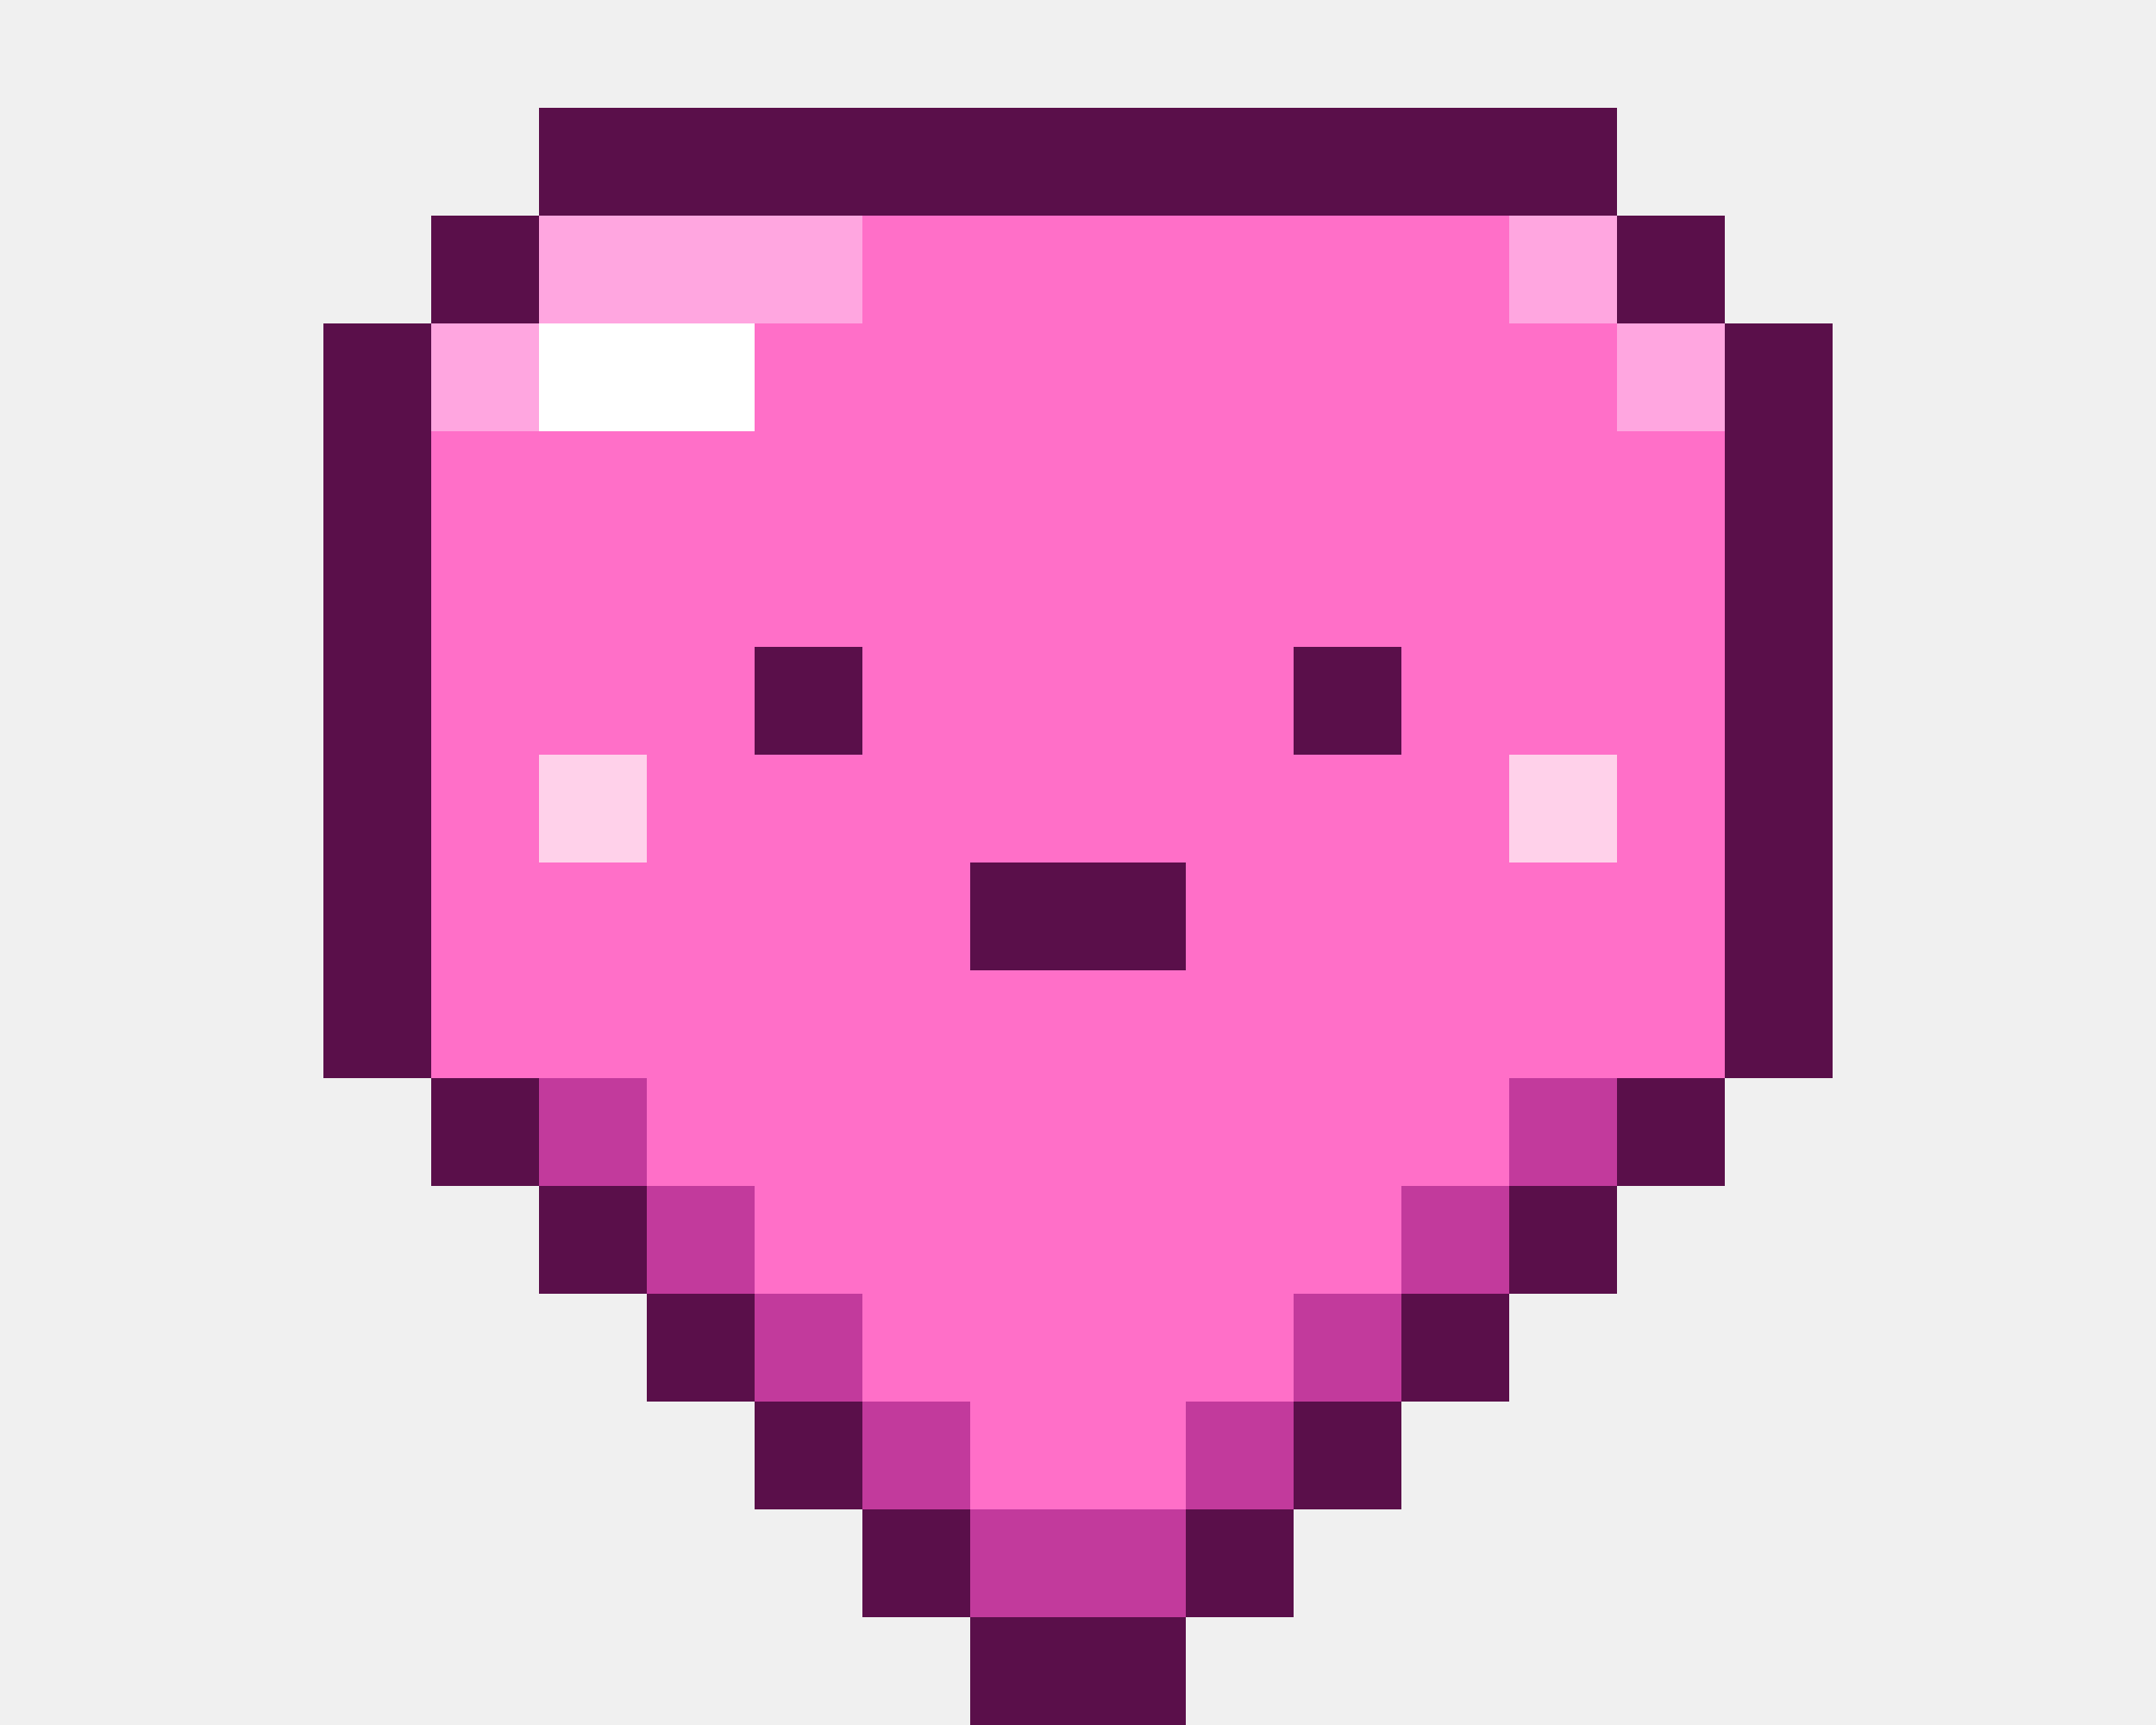
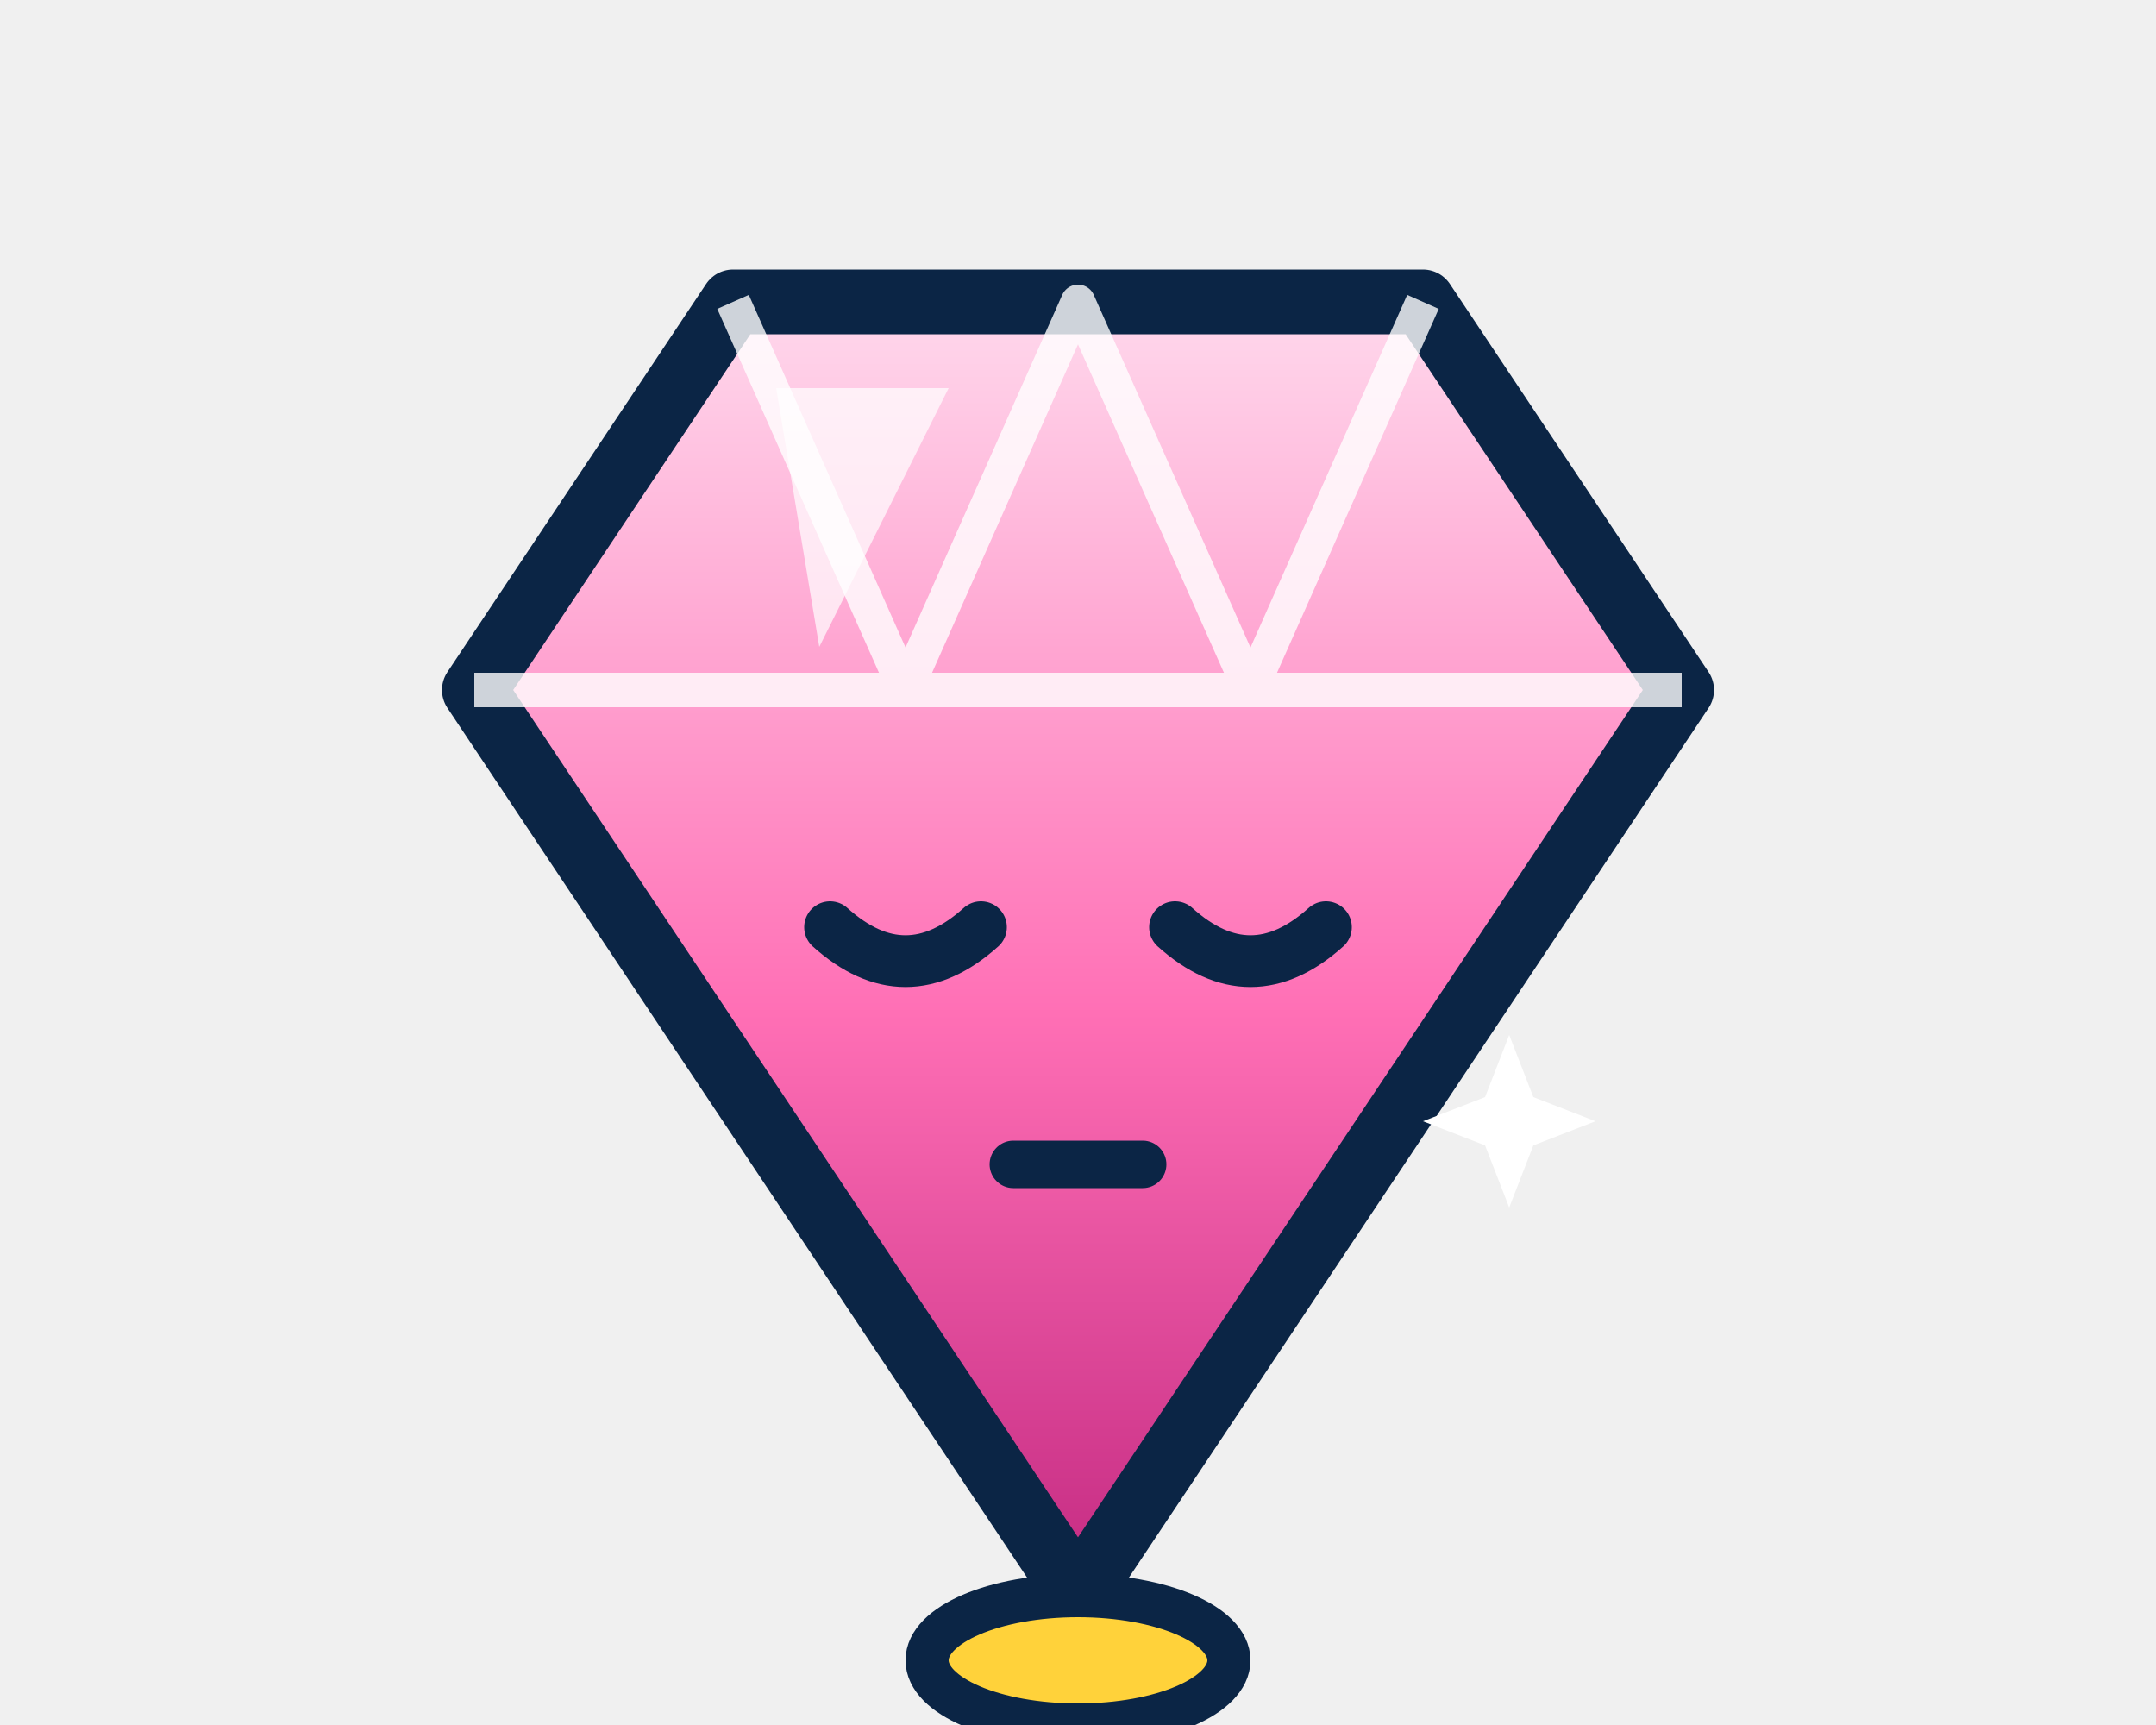
- <svg xmlns="http://www.w3.org/2000/svg" viewBox="0 0 20 16" width="160" height="128" shape-rendering="crispEdges">
-   <rect x="5" y="1" width="10" height="1" fill="#5a0f4a" />
-   <rect x="4" y="2" width="1" height="1" fill="#5a0f4a" />
-   <rect x="5" y="2" width="3" height="1" fill="#ffa6e0" />
-   <rect x="8" y="2" width="6" height="1" fill="#ff6fc8" />
-   <rect x="14" y="2" width="1" height="1" fill="#ffa6e0" />
-   <rect x="15" y="2" width="1" height="1" fill="#5a0f4a" />
-   <rect x="3" y="3" width="1" height="1" fill="#5a0f4a" />
-   <rect x="4" y="3" width="1" height="1" fill="#ffa6e0" />
-   <rect x="5" y="3" width="2" height="1" fill="#ffffff" />
-   <rect x="7" y="3" width="8" height="1" fill="#ff6fc8" />
-   <rect x="15" y="3" width="1" height="1" fill="#ffa6e0" />
-   <rect x="16" y="3" width="1" height="1" fill="#5a0f4a" />
-   <rect x="3" y="4" width="1" height="1" fill="#5a0f4a" />
-   <rect x="4" y="4" width="12" height="1" fill="#ff6fc8" />
-   <rect x="16" y="4" width="1" height="1" fill="#5a0f4a" />
-   <rect x="3" y="5" width="1" height="1" fill="#5a0f4a" />
-   <rect x="4" y="5" width="12" height="1" fill="#ff6fc8" />
-   <rect x="16" y="5" width="1" height="1" fill="#5a0f4a" />
-   <rect x="3" y="6" width="1" height="1" fill="#5a0f4a" />
-   <rect x="4" y="6" width="3" height="1" fill="#ff6fc8" />
-   <rect x="7" y="6" width="1" height="1" fill="#5a0f4a" />
-   <rect x="8" y="6" width="4" height="1" fill="#ff6fc8" />
-   <rect x="12" y="6" width="1" height="1" fill="#5a0f4a" />
-   <rect x="13" y="6" width="3" height="1" fill="#ff6fc8" />
-   <rect x="16" y="6" width="1" height="1" fill="#5a0f4a" />
-   <rect x="3" y="7" width="1" height="1" fill="#5a0f4a" />
-   <rect x="4" y="7" width="1" height="1" fill="#ff6fc8" />
-   <rect x="5" y="7" width="1" height="1" fill="#ffd1ea" />
-   <rect x="6" y="7" width="8" height="1" fill="#ff6fc8" />
-   <rect x="14" y="7" width="1" height="1" fill="#ffd1ea" />
-   <rect x="15" y="7" width="1" height="1" fill="#ff6fc8" />
-   <rect x="16" y="7" width="1" height="1" fill="#5a0f4a" />
-   <rect x="3" y="8" width="1" height="1" fill="#5a0f4a" />
-   <rect x="4" y="8" width="5" height="1" fill="#ff6fc8" />
-   <rect x="9" y="8" width="2" height="1" fill="#5a0f4a" />
-   <rect x="11" y="8" width="5" height="1" fill="#ff6fc8" />
-   <rect x="16" y="8" width="1" height="1" fill="#5a0f4a" />
-   <rect x="3" y="9" width="1" height="1" fill="#5a0f4a" />
-   <rect x="4" y="9" width="12" height="1" fill="#ff6fc8" />
-   <rect x="16" y="9" width="1" height="1" fill="#5a0f4a" />
-   <rect x="4" y="10" width="1" height="1" fill="#5a0f4a" />
-   <rect x="5" y="10" width="1" height="1" fill="#c23a9c" />
-   <rect x="6" y="10" width="8" height="1" fill="#ff6fc8" />
-   <rect x="14" y="10" width="1" height="1" fill="#c23a9c" />
-   <rect x="15" y="10" width="1" height="1" fill="#5a0f4a" />
-   <rect x="5" y="11" width="1" height="1" fill="#5a0f4a" />
-   <rect x="6" y="11" width="1" height="1" fill="#c23a9c" />
-   <rect x="7" y="11" width="6" height="1" fill="#ff6fc8" />
-   <rect x="13" y="11" width="1" height="1" fill="#c23a9c" />
-   <rect x="14" y="11" width="1" height="1" fill="#5a0f4a" />
-   <rect x="6" y="12" width="1" height="1" fill="#5a0f4a" />
-   <rect x="7" y="12" width="1" height="1" fill="#c23a9c" />
-   <rect x="8" y="12" width="4" height="1" fill="#ff6fc8" />
-   <rect x="12" y="12" width="1" height="1" fill="#c23a9c" />
-   <rect x="13" y="12" width="1" height="1" fill="#5a0f4a" />
-   <rect x="7" y="13" width="1" height="1" fill="#5a0f4a" />
-   <rect x="8" y="13" width="1" height="1" fill="#c23a9c" />
-   <rect x="9" y="13" width="2" height="1" fill="#ff6fc8" />
-   <rect x="11" y="13" width="1" height="1" fill="#c23a9c" />
-   <rect x="12" y="13" width="1" height="1" fill="#5a0f4a" />
-   <rect x="8" y="14" width="1" height="1" fill="#5a0f4a" />
-   <rect x="9" y="14" width="2" height="1" fill="#c23a9c" />
-   <rect x="11" y="14" width="1" height="1" fill="#5a0f4a" />
-   <rect x="9" y="15" width="2" height="1" fill="#5a0f4a" />
+ <svg xmlns="http://www.w3.org/2000/svg" viewBox="0 0 100 80" width="160" height="128">
+   <defs>
+     <linearGradient id="shine" x1="0" y1="0" x2="0" y2="1">
+       <stop offset="0" stop-color="#ffffff" stop-opacity=".95" />
+       <stop offset="1" stop-color="#ffffff" stop-opacity="0" />
+     </linearGradient>
+     <radialGradient id="badge-bad" cx=".35" cy=".3" r=".8">
+       <stop offset="0" stop-color="#ff9ab8" />
+       <stop offset="1" stop-color="#ff2a6d" />
+     </radialGradient>
+     <radialGradient id="badge-good" cx=".35" cy=".3" r=".8">
+       <stop offset="0" stop-color="#b8ffb0" />
+       <stop offset="1" stop-color="#2fc84a" />
+     </radialGradient>
+     <radialGradient id="drop" cx=".35" cy=".3" r=".8">
+       <stop offset="0" stop-color="#d8f0ff" />
+       <stop offset="1" stop-color="#3aa0ff" />
+     </radialGradient>
+     <radialGradient id="bolt" cx=".35" cy=".3" r=".8">
+       <stop offset="0" stop-color="#fff6c0" />
+       <stop offset="1" stop-color="#ffd23a" />
+     </radialGradient>
+     <linearGradient id="bling-body" x1="0" y1="0" x2="0" y2="1">
+       <stop offset="0" stop-color="#ffd8ec" />
+       <stop offset=".55" stop-color="#ff6fb5" />
+       <stop offset="1" stop-color="#c42a82" />
+     </linearGradient>
+   </defs>
+   <path d="M34 14L66 14L78 32L50 74L22 32Z" fill="url(#bling-body)" stroke="#0b2545" stroke-width="3" stroke-linejoin="round" stroke-linecap="round" />
+   <path d="M22 32L78 32M34 14L42 32M66 14L58 32M42 32L50 14L58 32" fill="none" stroke="#ffffff" stroke-width="1.6" stroke-linejoin="round" opacity=".8" />
+   <path d="M36 18L44 18L38 30Z" fill="#ffffff" opacity=".7" />
+   <path d="M70 48L71.12 50.88L74 52L71.12 53.12L70 56L68.88 53.12L66 52L68.88 50.88Z" fill="#ffffff" />
+   <ellipse cx="50" cy="77" rx="7" ry="3" fill="#ffd23a" stroke="#0b2545" stroke-width="2" stroke-linejoin="round" stroke-linecap="round" />
+   <path d="M38.5 43Q42 46.15 45.5 43" fill="none" stroke="#0b2545" stroke-width="2.4" stroke-linejoin="round" stroke-linecap="round" />
+   <path d="M54.5 43Q58 46.15 61.5 43" fill="none" stroke="#0b2545" stroke-width="2.4" stroke-linejoin="round" stroke-linecap="round" />
+   <path d="M47 54L53 54" stroke="#0b2545" stroke-width="2.2" stroke-linejoin="round" stroke-linecap="round" />
</svg>
